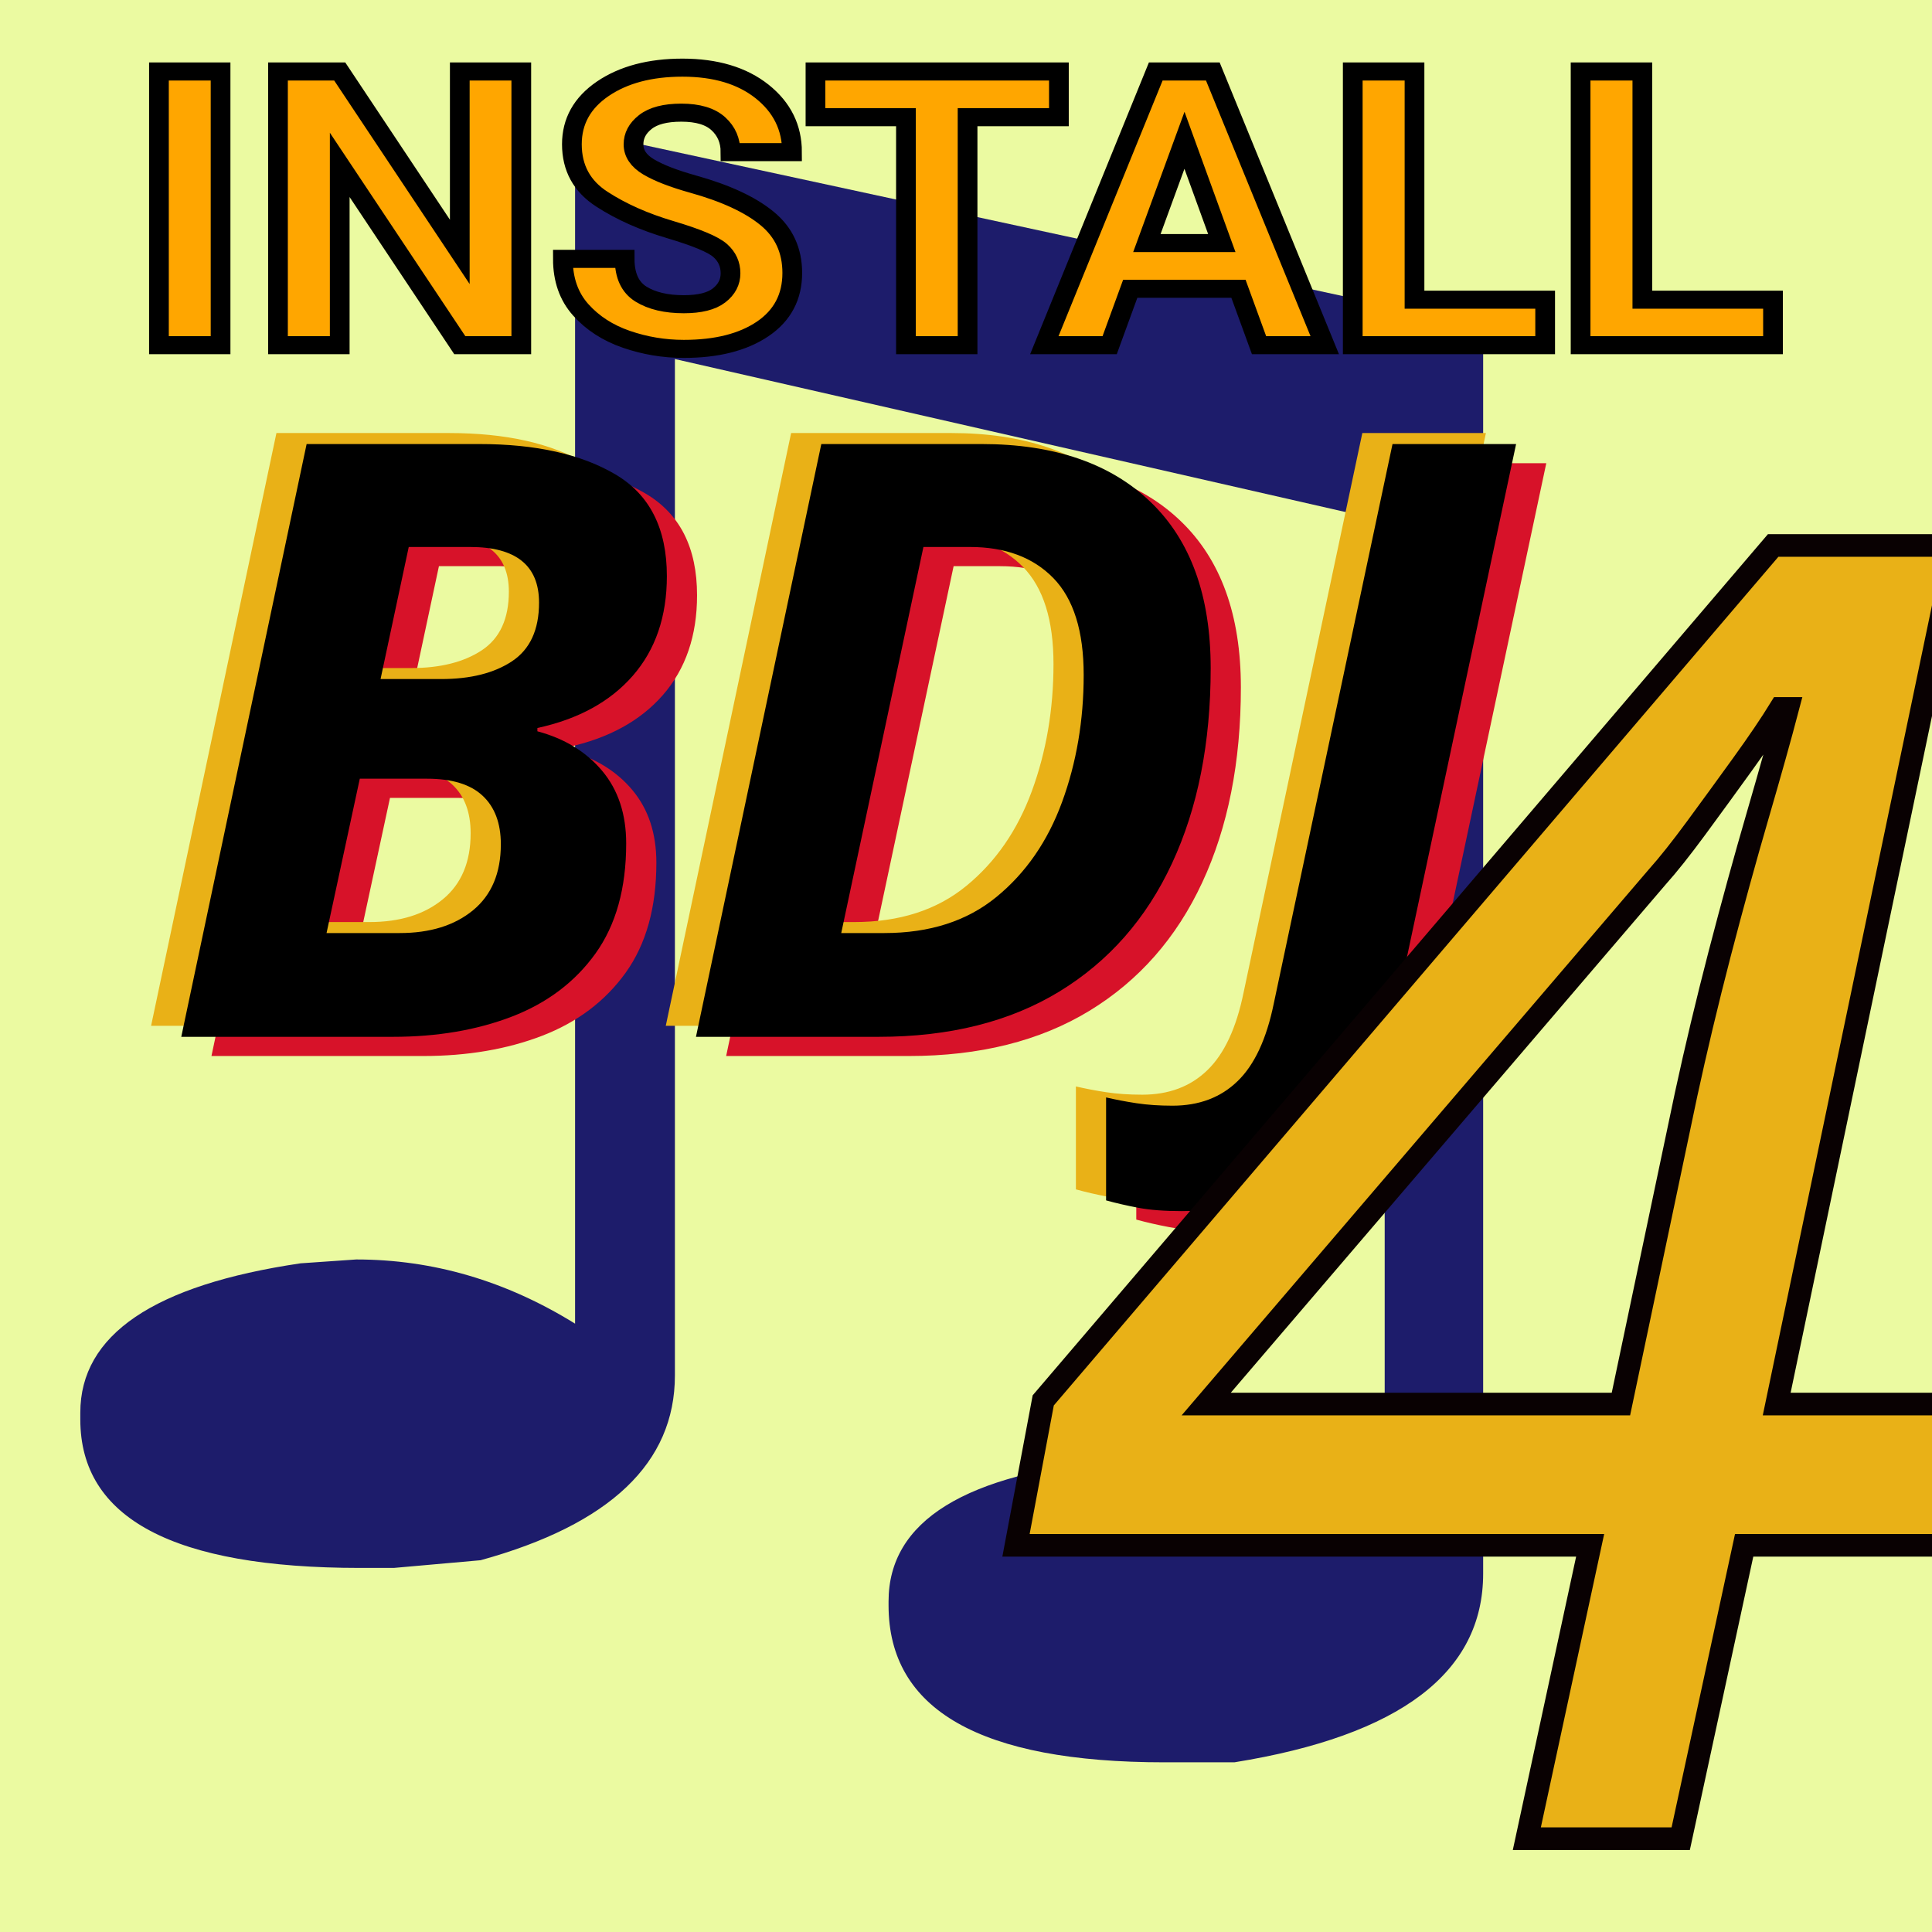
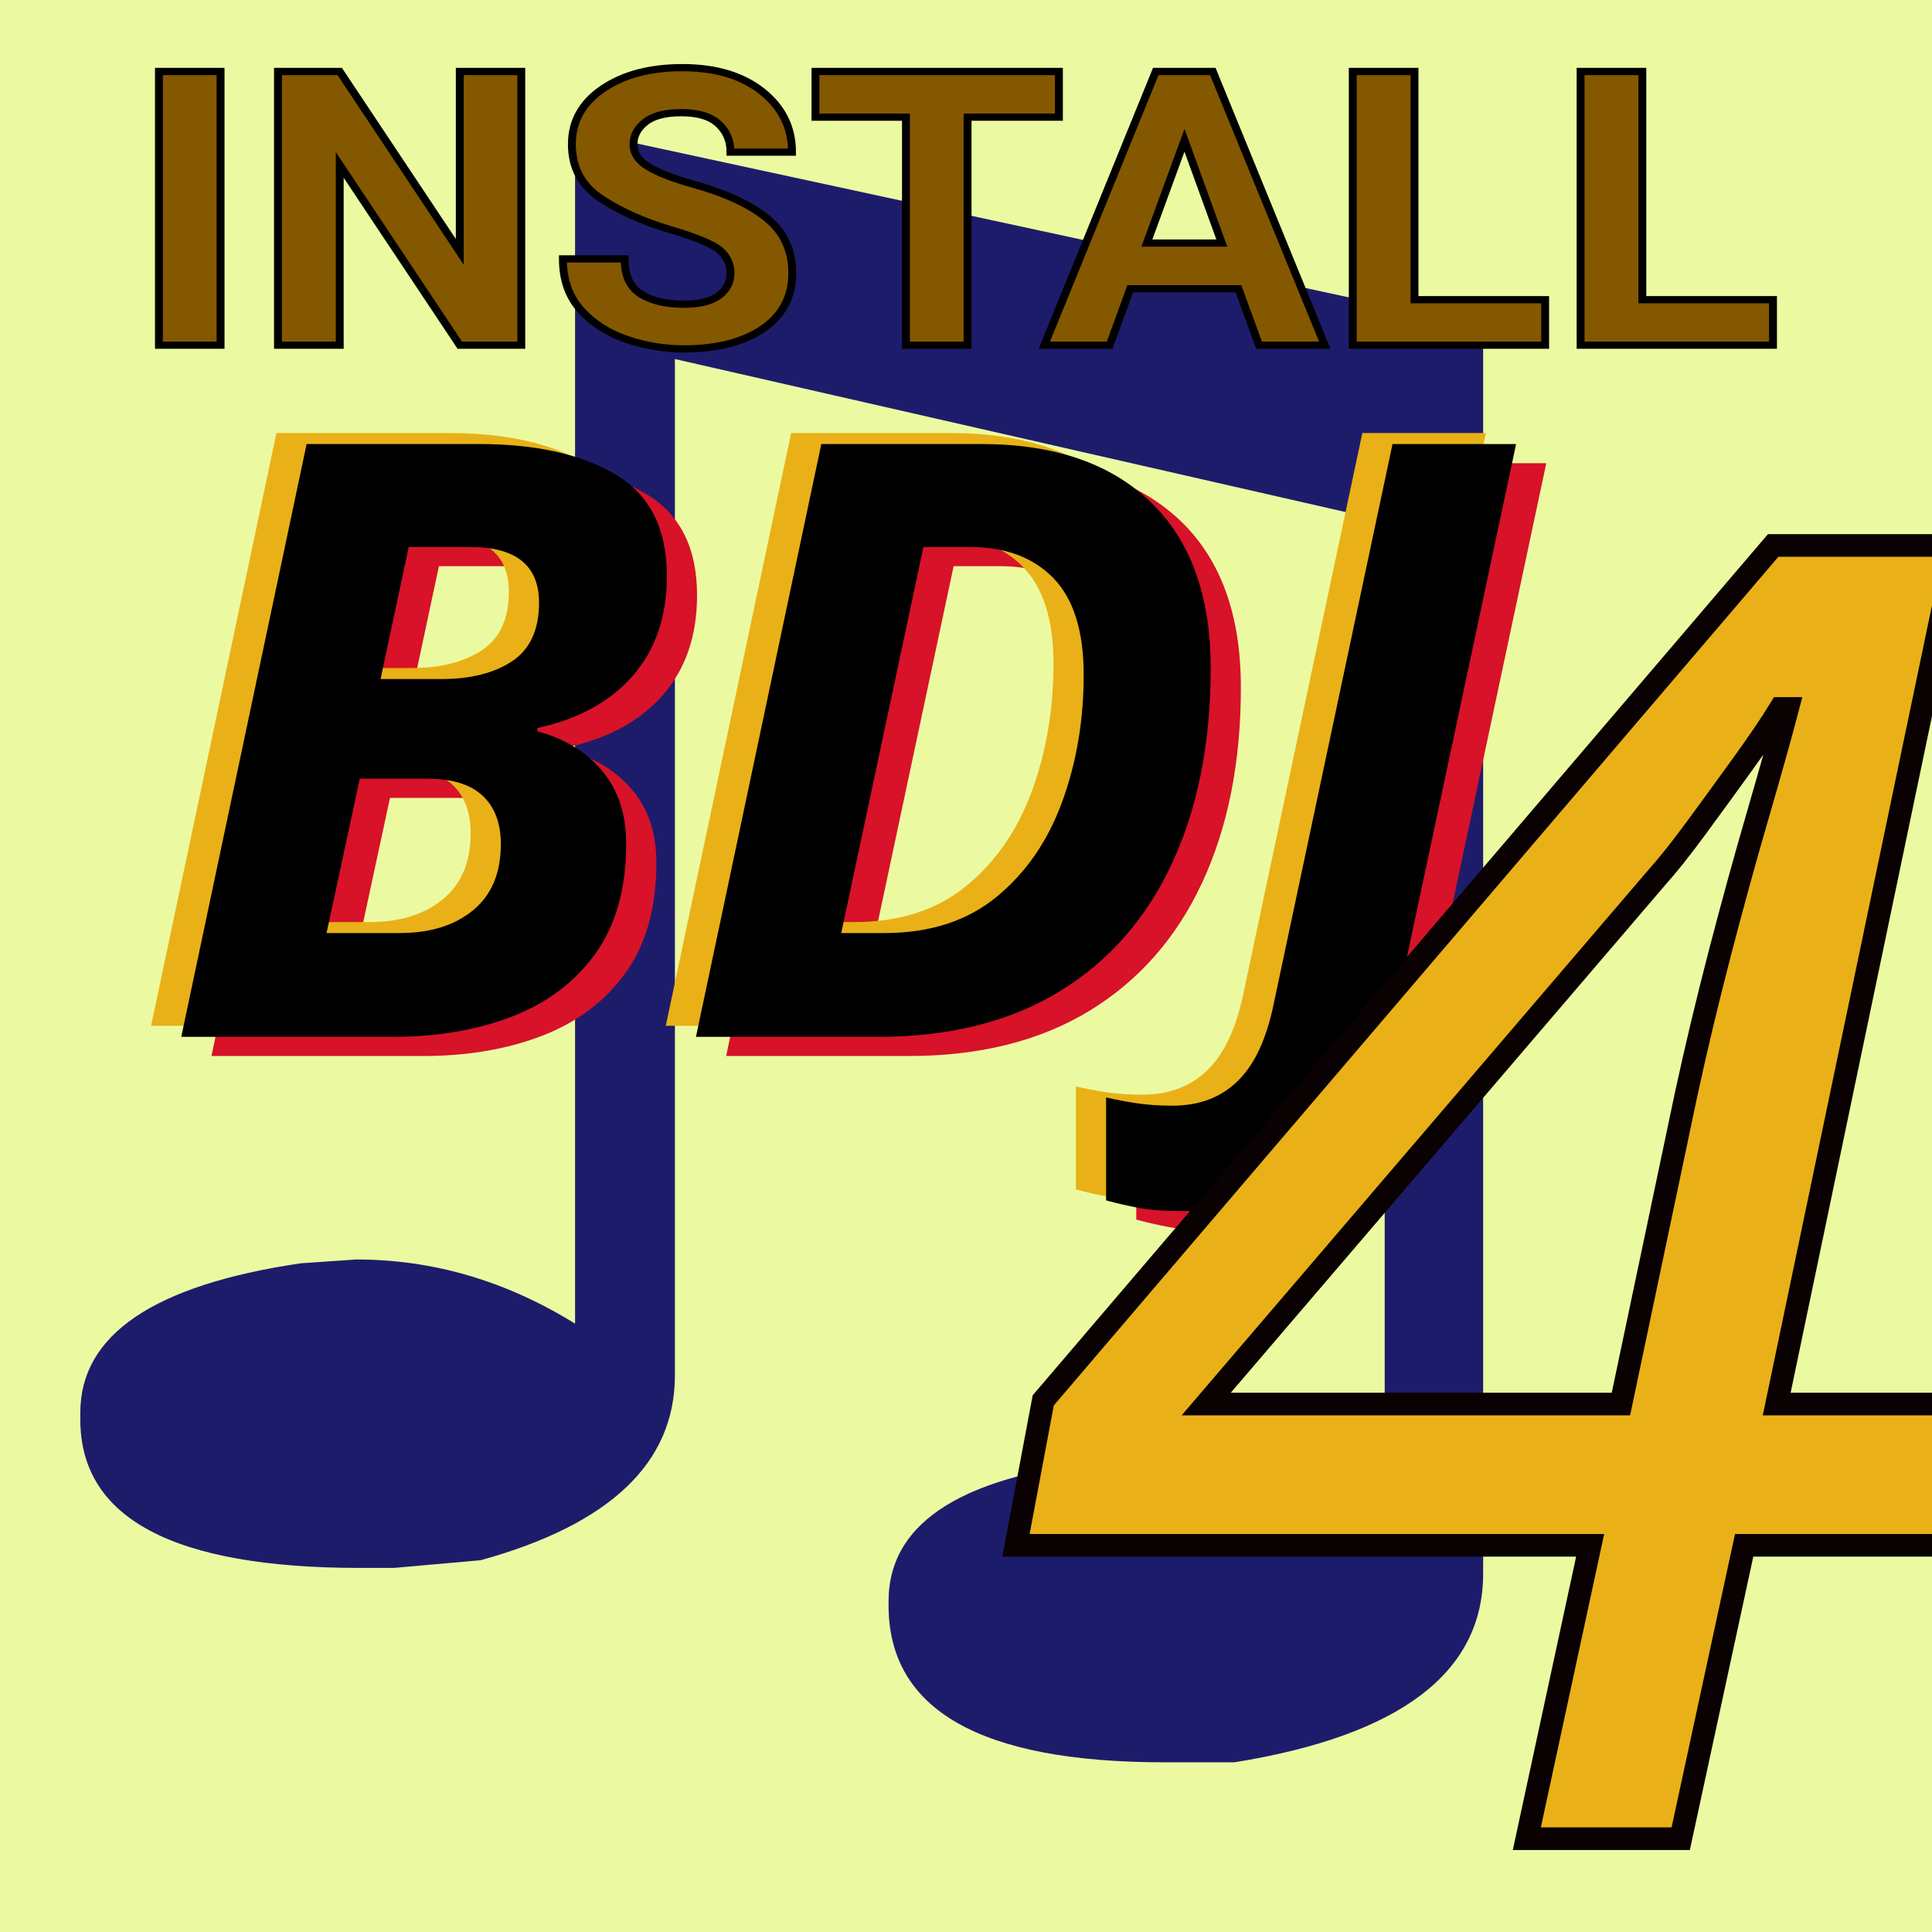
<svg xmlns="http://www.w3.org/2000/svg" width="256" height="256" id="svg4756" version="1.1" viewBox="0 0 256 256">
  <defs id="defs4758" />
  <g id="layer5" style="display:inline" transform="translate(-8.53334,-8.53334)">
    <rect style="opacity:1;fill:#e7f98b;fill-opacity:0.81;stroke:none;stroke-width:0;stroke-miterlimit:4;stroke-dasharray:none;stroke-opacity:1" id="rect4218" width="256" height="256" x="8.533" y="8.533" />
  </g>
  <g id="layer1" transform="translate(-8.53334,183.4667)" style="display:inline">
    <text xml:space="preserve" style="font-style:normal;font-variant:normal;font-weight:normal;font-stretch:normal;font-size:9.453px;line-height:0%;font-family:'Droid Serif';-inkscape-font-specification:'Droid Serif';text-align:start;letter-spacing:0px;word-spacing:0px;writing-mode:lr-tb;text-anchor:start;fill:#1d1c6b;fill-opacity:1;stroke:none;stroke-width:0.788px;stroke-linecap:butt;stroke-linejoin:miter;stroke-opacity:1" x="-39.013" y="27.359" id="text4173" transform="scale(1.162914,0.859909)">
      <tspan id="tspan4175" x="-39.013" y="27.359" style="font-style:normal;font-variant:normal;font-weight:normal;font-stretch:normal;font-size:302.285px;line-height:125%;font-family:'Droid Serif';-inkscape-font-specification:'Droid Serif';text-align:start;writing-mode:lr-tb;text-anchor:start;fill:#1d1c6b;fill-opacity:1;stroke-width:0.788px">♫</tspan>
    </text>
  </g>
  <g id="layer4" style="display:inline" transform="translate(-8.53334,-8.53334)">
    <g id="g39" transform="translate(5.517523,-12.83611)">
      <text id="text4150" y="161.295" x="28.175" style="font-style:normal;font-weight:normal;line-height:0%;font-family:sans-serif;letter-spacing:0px;word-spacing:0px;display:inline;fill:#d71229;fill-opacity:1;stroke:none;stroke-width:1px;stroke-linecap:butt;stroke-linejoin:miter;stroke-opacity:1" xml:space="preserve">
        <tspan style="font-style:italic;font-variant:normal;font-weight:bold;font-stretch:normal;font-size:110px;line-height:1.25;font-family:Kinnari;-inkscape-font-specification:'Kinnari Bold Italic';fill:#d71229;fill-opacity:1" y="161.295" x="28.175" id="tspan4152">BDJ</tspan>
      </text>
      <text id="text4150-7" y="157.295" x="20.175" style="font-style:normal;font-weight:normal;line-height:0%;font-family:sans-serif;letter-spacing:0px;word-spacing:0px;display:inline;fill:#e9b117;fill-opacity:1;stroke:none;stroke-width:1px;stroke-linecap:butt;stroke-linejoin:miter;stroke-opacity:1" xml:space="preserve">
        <tspan style="font-style:italic;font-variant:normal;font-weight:bold;font-stretch:normal;font-size:110px;line-height:1.25;font-family:Kinnari;-inkscape-font-specification:'Kinnari Bold Italic';fill:#e9b117;fill-opacity:1" y="157.295" x="20.175" id="tspan4152-5">BDJ</tspan>
      </text>
      <text id="text4150-6" y="158.755" x="24.175" style="font-style:normal;font-weight:normal;line-height:0%;font-family:sans-serif;letter-spacing:0px;word-spacing:0px;display:inline;fill:#000000;fill-opacity:1;stroke:none;stroke-width:1px;stroke-linecap:butt;stroke-linejoin:miter;stroke-opacity:1" xml:space="preserve">
        <tspan style="font-style:italic;font-variant:normal;font-weight:bold;font-stretch:normal;font-size:110px;line-height:1.25;font-family:Kinnari;-inkscape-font-specification:'Kinnari Bold Italic'" y="158.755" x="24.175" id="tspan4152-4">BDJ</tspan>
      </text>
    </g>
  </g>
  <g id="layer7">
    <text xml:space="preserve" style="font-style:normal;font-weight:normal;font-size:240px;line-height:1.25;font-family:sans-serif;letter-spacing:0px;word-spacing:0px;fill:#e9b117;fill-opacity:1;stroke:#090102;stroke-width:3;stroke-linecap:butt;stroke-miterlimit:4;stroke-dasharray:none;stroke-opacity:1" x="133.189" y="243.637" id="text67795">
      <tspan id="tspan67793" x="133.189" y="243.637" style="font-style:italic;font-variant:normal;font-weight:normal;font-stretch:normal;font-size:240px;font-family:'Chancery Uralic';-inkscape-font-specification:'Chancery Uralic Italic';fill:#e9b117;fill-opacity:1;stroke:#090102;stroke-width:3;stroke-linecap:butt;stroke-miterlimit:4;stroke-dasharray:none;stroke-opacity:1">4</tspan>
    </text>
  </g>
  <g id="layer6" style="display:inline" transform="translate(-8.53334,-8.53334)">
-     <text xml:space="preserve" style="font-style:normal;font-weight:normal;font-size:53.333px;line-height:0%;font-family:sans-serif;letter-spacing:0px;word-spacing:0px;fill:#303030;fill-opacity:1;stroke:#000000;stroke-width:2.5;stroke-linecap:butt;stroke-linejoin:miter;stroke-miterlimit:4;stroke-dasharray:none;stroke-opacity:1" x="24.436" y="56.727" id="text4153" transform="scale(1.045264,0.9566965)">
-       <tspan id="tspan4155" x="24.436" y="56.727" style="font-style:normal;font-variant:normal;font-weight:bold;font-stretch:normal;font-size:53.333px;line-height:1.25;font-family:Roboto;-inkscape-font-specification:'Roboto Bold';fill:#ffa600;fill-opacity:1;stroke:#000000;stroke-width:2.5;stroke-miterlimit:4;stroke-dasharray:none;stroke-opacity:1">INSTALL</tspan>
+     <text xml:space="preserve" style="font-style:normal;font-weight:normal;font-size:53.333px;line-height:0%;font-family:sans-serif;letter-spacing:0px;word-spacing:0px;fill:#333333;fill-opacity:1;stroke:#333333;stroke-width:1;stroke-linecap:butt;stroke-linejoin:miter;stroke-miterlimit:4;stroke-dasharray:none;stroke-opacity:1" x="24.436" y="56.727" id="text4153" transform="scale(1.045264,0.9566965)">
+       <tspan id="tspan4155" x="24.436" y="56.727" style="font-style:normal;font-variant:normal;font-weight:bold;font-stretch:normal;font-size:53.333px;line-height:1.25;font-family:Roboto;-inkscape-font-specification:'Roboto Bold';fill:#845800;fill-opacity:1;stroke:#000000;stroke-width:1;stroke-miterlimit:4;stroke-dasharray:none;stroke-opacity:1">INSTALL</tspan>
    </text>
  </g>
</svg>
